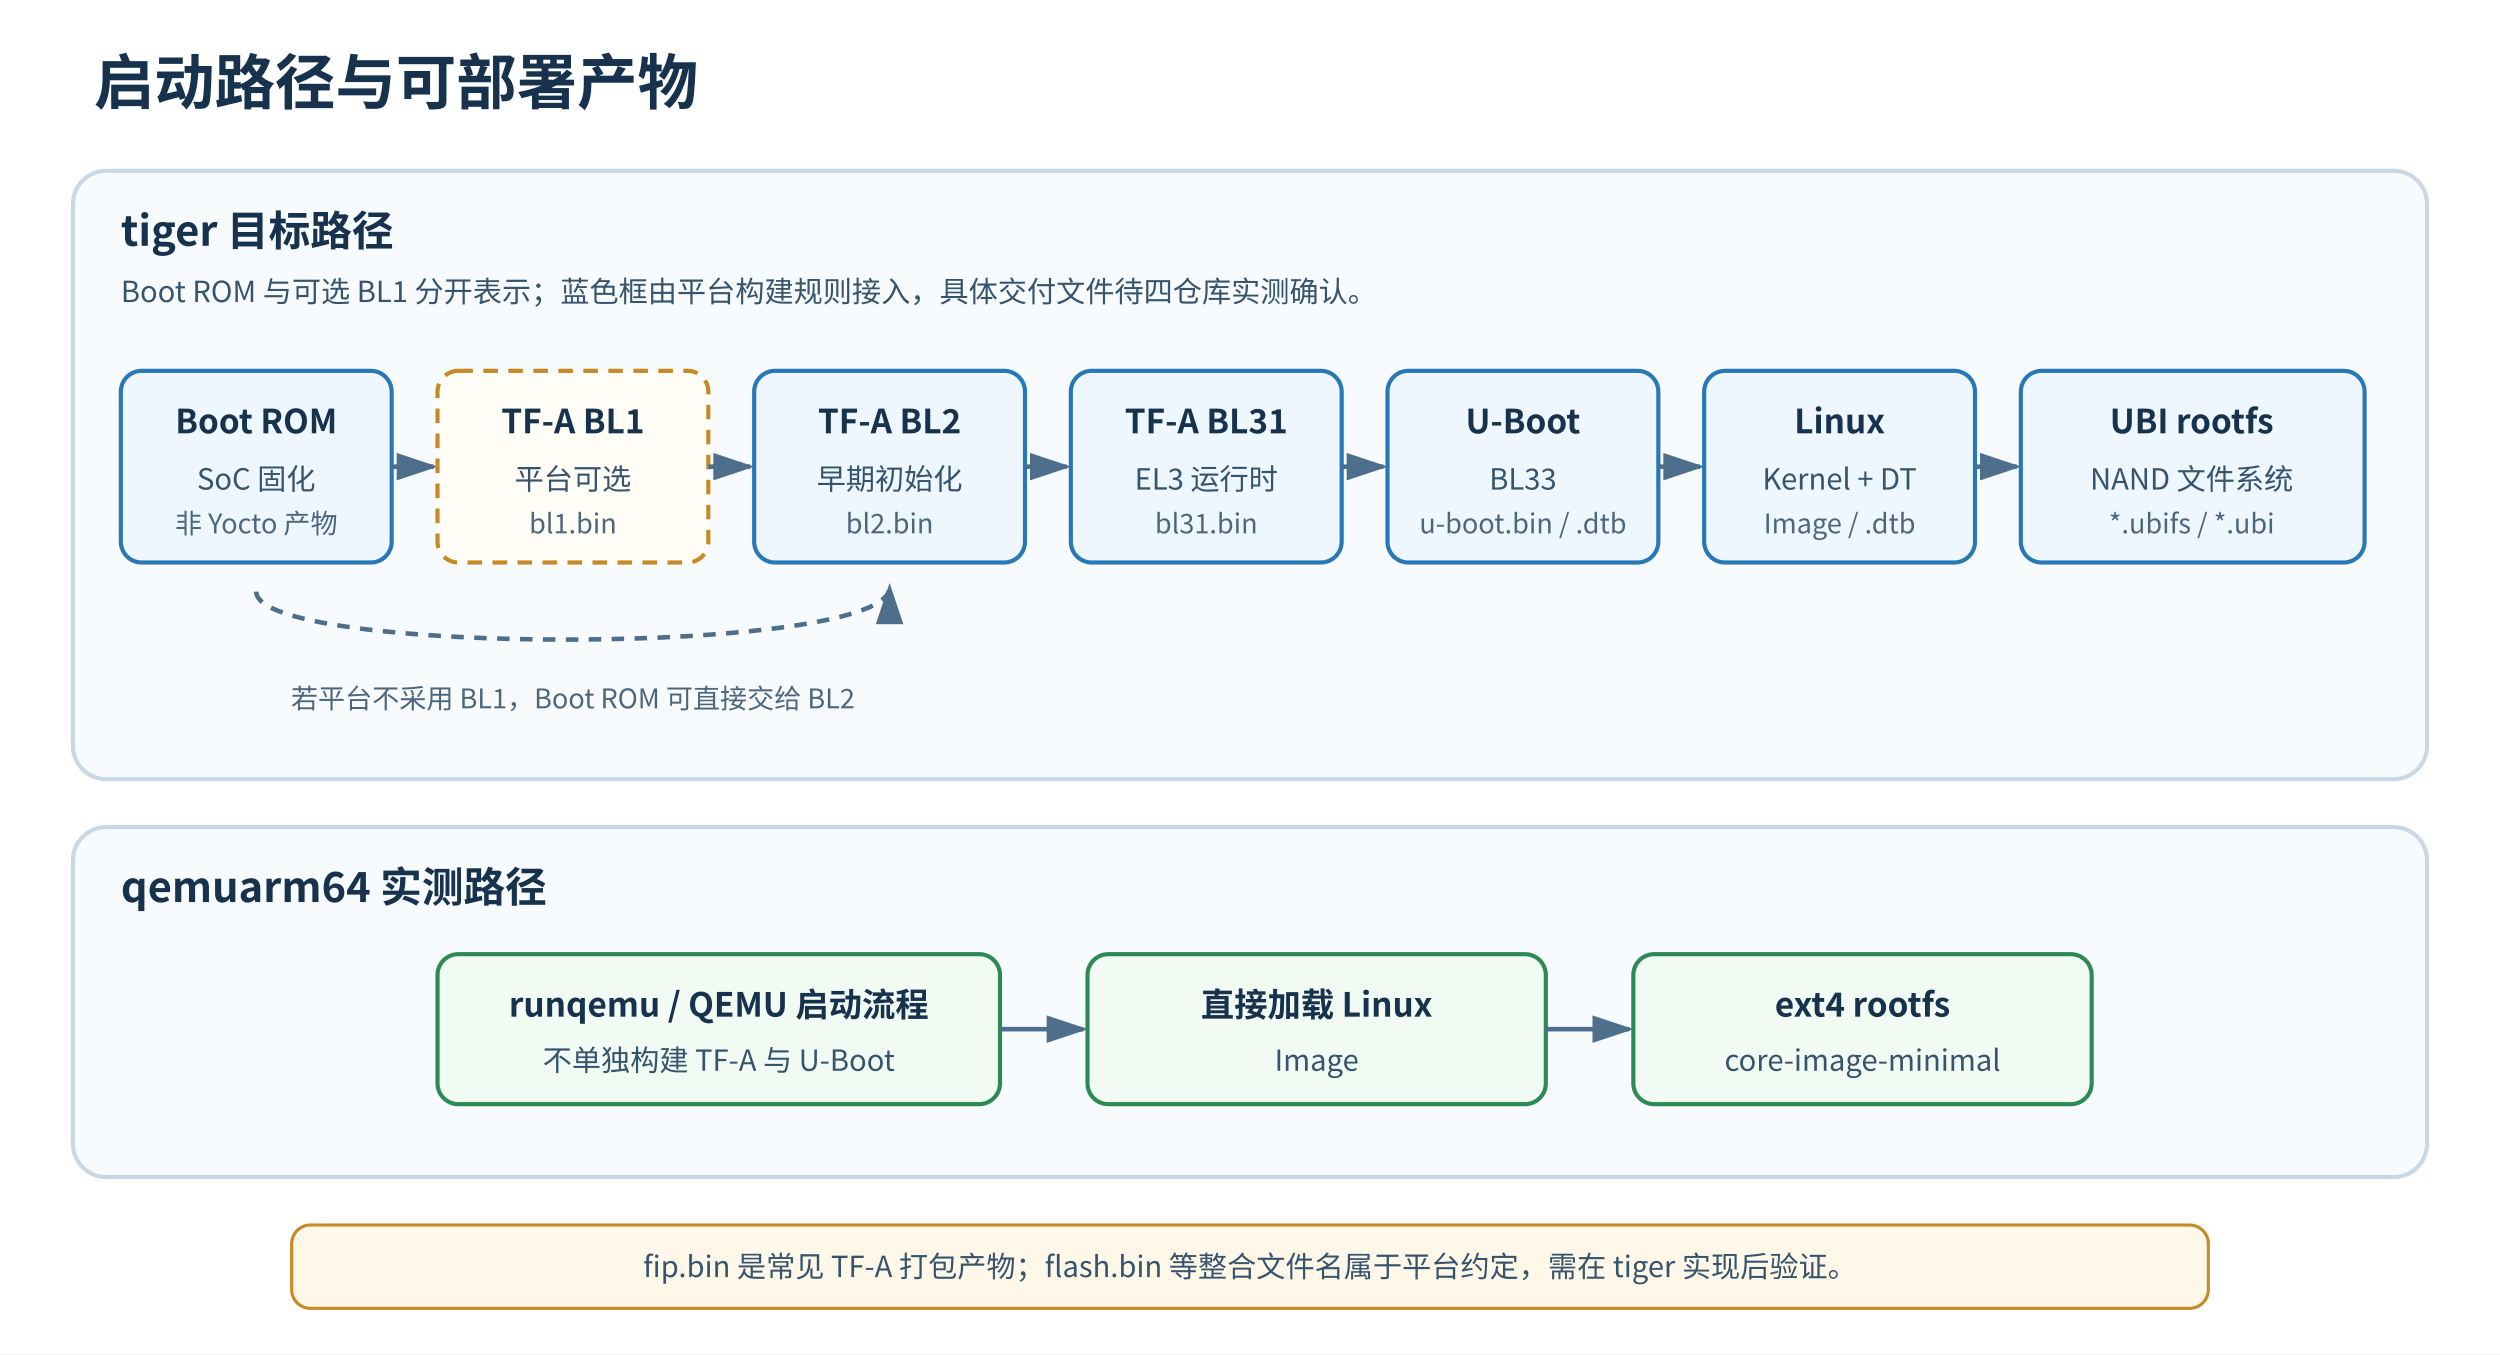
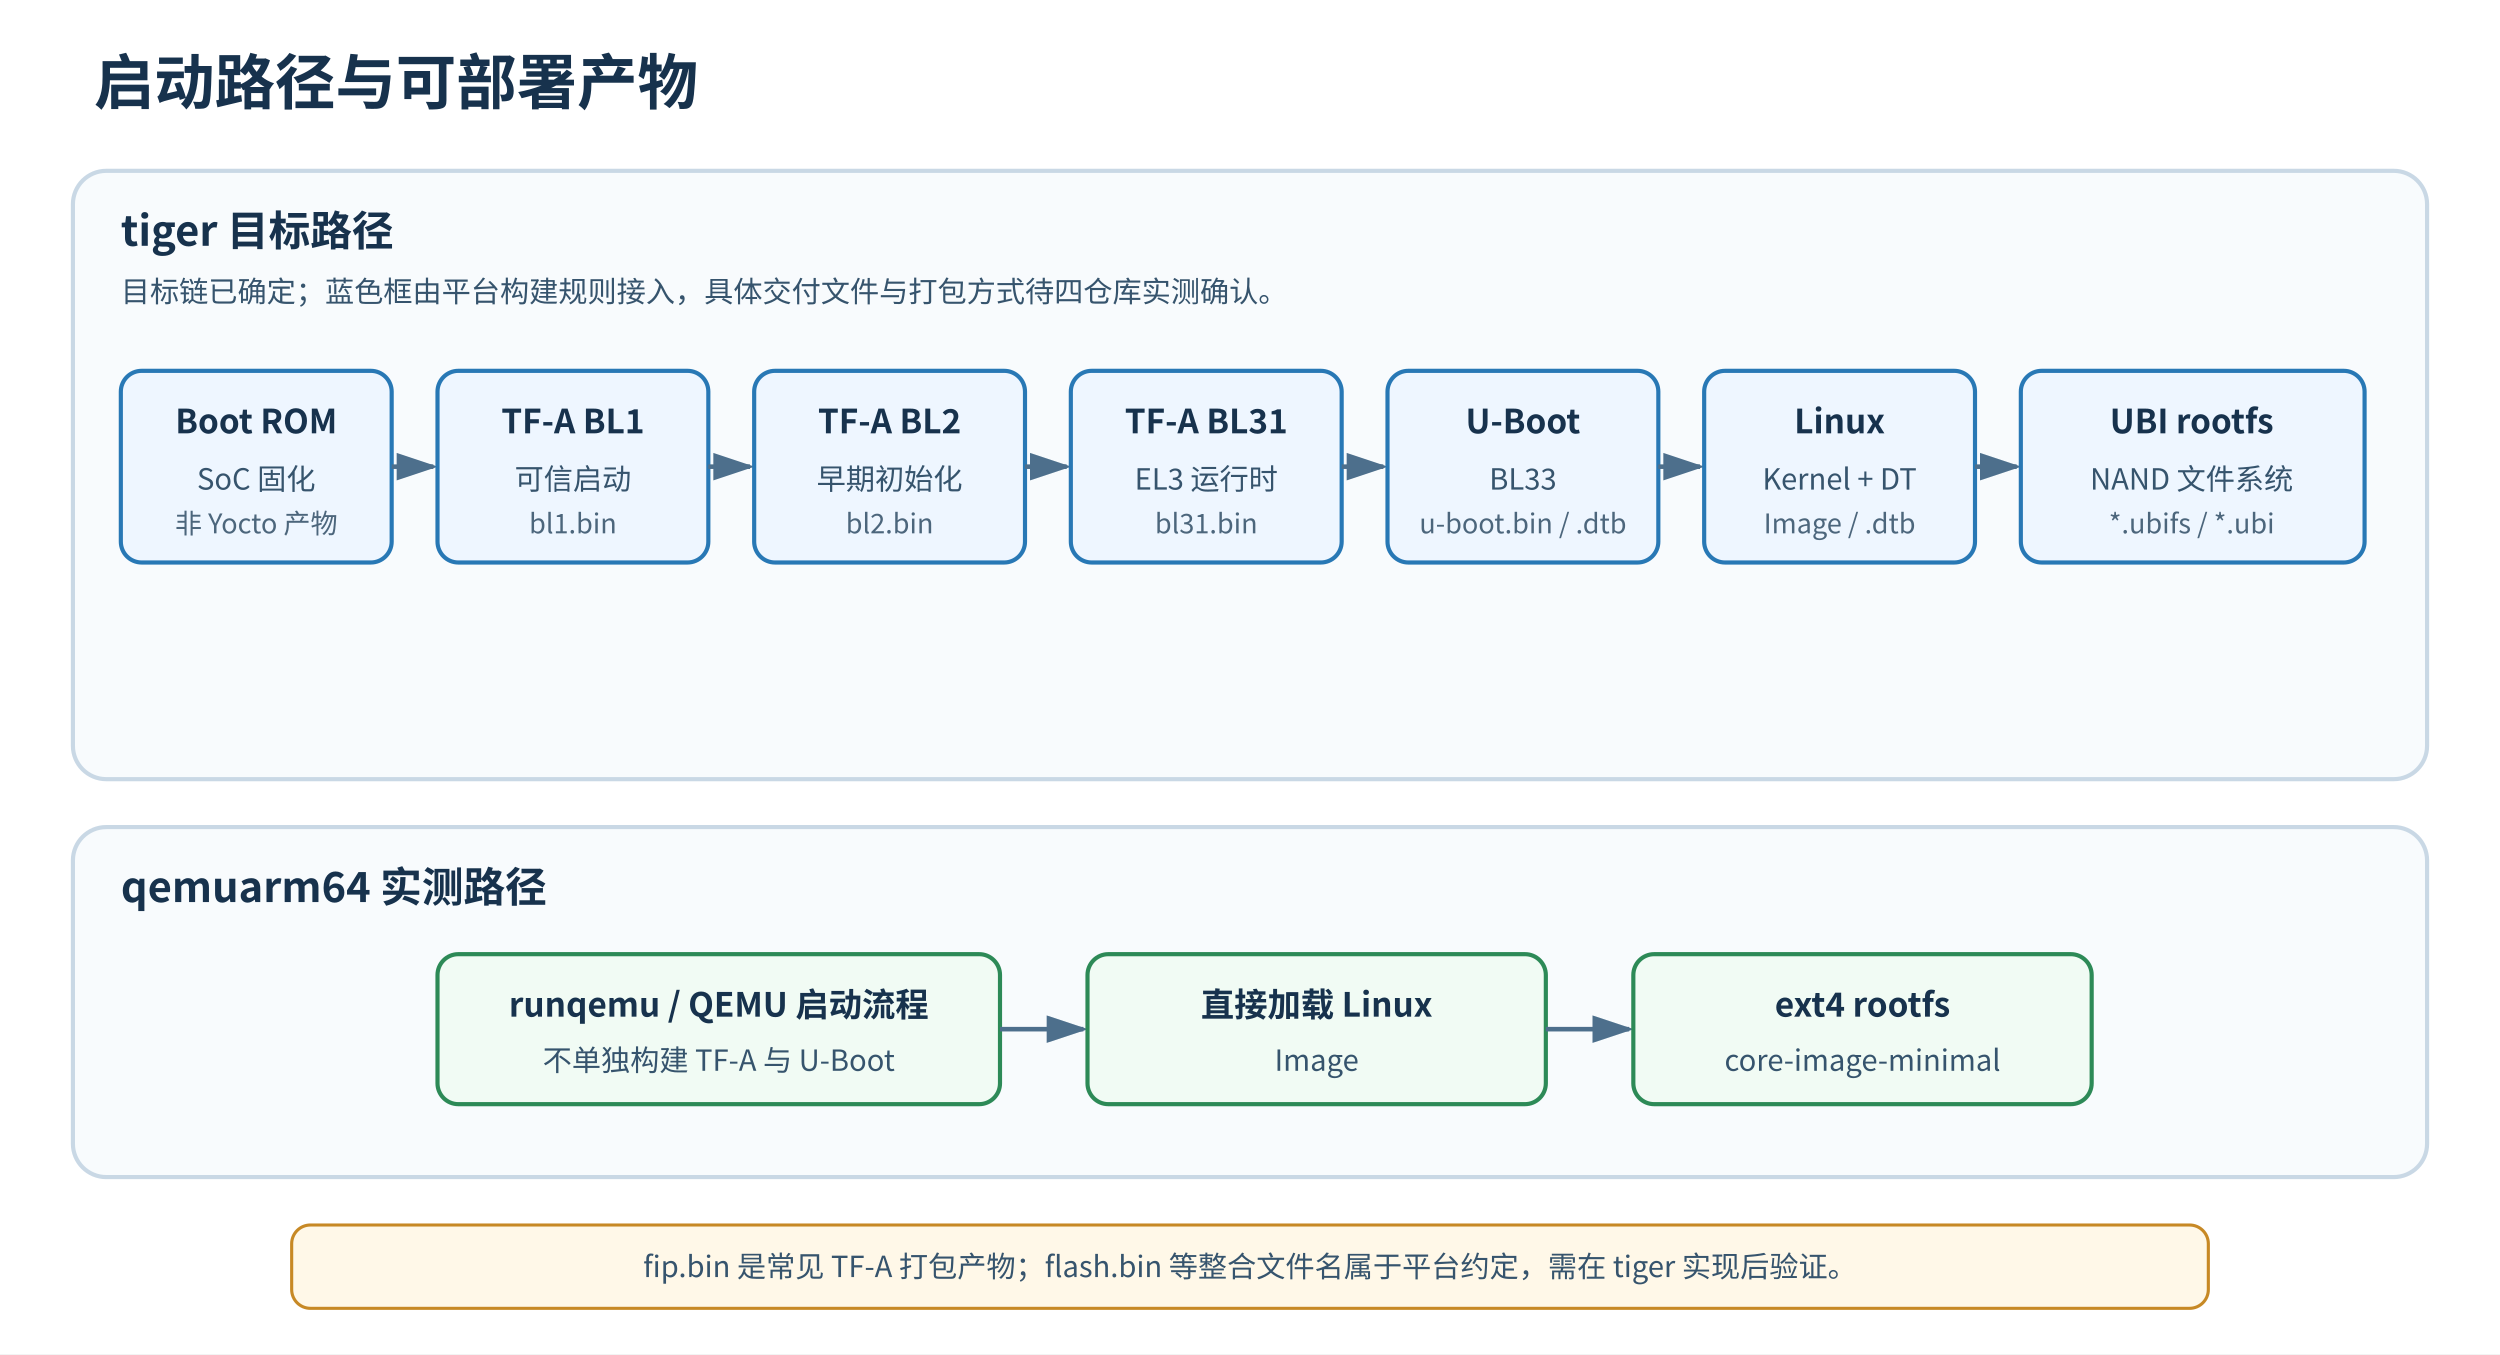
<svg xmlns="http://www.w3.org/2000/svg" width="1200" height="650" viewBox="0 0 1200 650" role="img" aria-labelledby="title desc">
  <defs>
    <style>
      .title { font: 700 29px "Microsoft YaHei", "Noto Sans CJK SC", sans-serif; fill: #17324d; }
      .lane { font: 700 20px "Microsoft YaHei", "Noto Sans CJK SC", sans-serif; fill: #17324d; }
      .label { font: 600 16px "Microsoft YaHei", "Noto Sans CJK SC", sans-serif; fill: #17324d; }
      .small { font: 14px "Microsoft YaHei", "Noto Sans CJK SC", sans-serif; fill: #36546d; }
      .tiny { font: 13px "Microsoft YaHei", "Noto Sans CJK SC", sans-serif; fill: #4c667c; }
      .box { fill: #eef6ff; stroke: #2878b5; stroke-width: 2; rx: 10; }
-       .optional { fill: #fffdf6; stroke: #c78925; stroke-width: 2; stroke-dasharray: 7 5; rx: 10; }
      .qemu { fill: #f1fbf4; stroke: #2d8a57; stroke-width: 2; rx: 10; }
      .arrow { stroke: #4d6f8c; stroke-width: 2.2; fill: none; marker-end: url(#arrow); }
    </style>
    <marker id="arrow" markerWidth="10" markerHeight="10" refX="8" refY="3" orient="auto" markerUnits="strokeWidth">
      <path d="M0,0 L0,6 L9,3 z" fill="#4d6f8c" />
    </marker>
  </defs>
  <rect width="1200" height="650" fill="#ffffff" />
  <text x="45" y="50" class="title">启动路径与可部署产物</text>
  <rect x="35" y="82" width="1130" height="292" fill="#f8fbfd" stroke="#c9d8e5" stroke-width="2" rx="16" />
  <text x="58" y="118" class="lane">tiger 目标路径</text>
-   <text x="58" y="145" class="small">Boot ROM 与可选 BL1 分开表示；蓝色框由平台构建规则接入，具体交付文件待四仓库实测确认。</text>
+   <text x="58" y="145" class="small">目标链已确定；蓝色框由平台构建规则接入，具体交付文件与打包方式待四仓库实测确认。</text>
  <rect x="58" y="178" width="130" height="92" class="box" />
  <text x="123" y="208" class="label" text-anchor="middle">Boot ROM</text>
  <text x="123" y="235" class="small" text-anchor="middle">SoC 固化</text>
  <text x="123" y="256" class="tiny" text-anchor="middle">非 Yocto 产物</text>
  <path d="M188 224 H208" class="arrow" />
-   <rect x="210" y="178" width="130" height="92" class="optional" />
+   <rect x="210" y="178" width="130" height="92" class="box" />
  <text x="275" y="208" class="label" text-anchor="middle">TF-A BL1</text>
-   <text x="275" y="235" class="small" text-anchor="middle">平台可选</text>
+   <text x="275" y="235" class="small" text-anchor="middle">可信启动</text>
  <text x="275" y="256" class="tiny" text-anchor="middle">bl1.bin</text>
  <path d="M340 224 H360" class="arrow" />
  <rect x="362" y="178" width="130" height="92" class="box" />
  <text x="427" y="208" class="label" text-anchor="middle">TF-A BL2</text>
  <text x="427" y="235" class="small" text-anchor="middle">早期初始化</text>
  <text x="427" y="256" class="tiny" text-anchor="middle">bl2.bin</text>
  <path d="M492 224 H512" class="arrow" />
  <rect x="514" y="178" width="130" height="92" class="box" />
  <text x="579" y="208" class="label" text-anchor="middle">TF-A BL31</text>
  <text x="579" y="235" class="small" text-anchor="middle">EL3 运行时</text>
  <text x="579" y="256" class="tiny" text-anchor="middle">bl31.bin</text>
  <path d="M644 224 H664" class="arrow" />
  <rect x="666" y="178" width="130" height="92" class="box" />
  <text x="731" y="208" class="label" text-anchor="middle">U-Boot</text>
  <text x="731" y="235" class="small" text-anchor="middle">BL33</text>
  <text x="731" y="256" class="tiny" text-anchor="middle">u-boot.bin / .dtb</text>
  <path d="M796 224 H816" class="arrow" />
  <rect x="818" y="178" width="130" height="92" class="box" />
  <text x="883" y="208" class="label" text-anchor="middle">Linux</text>
  <text x="883" y="235" class="small" text-anchor="middle">Kernel + DT</text>
  <text x="883" y="256" class="tiny" text-anchor="middle">Image / .dtb</text>
  <path d="M948 224 H968" class="arrow" />
  <rect x="970" y="178" width="165" height="92" class="box" />
  <text x="1052" y="208" class="label" text-anchor="middle">UBI rootfs</text>
  <text x="1052" y="235" class="small" text-anchor="middle">NAND 文件系统</text>
  <text x="1052" y="256" class="tiny" text-anchor="middle">*.ubifs / *.ubi</text>
-   <path d="M123 284 C123 315 427 315 427 282" class="arrow" stroke-dasharray="6 5" />
-   <text x="275" y="340" class="tiny" text-anchor="middle">若平台不采用 BL1，Boot ROM 可直接交给 BL2</text>
  <rect x="35" y="397" width="1130" height="168" fill="#f8fbfd" stroke="#c9d8e5" stroke-width="2" rx="16" />
  <text x="58" y="433" class="lane">qemuarm64 实测路径</text>
  <rect x="210" y="458" width="270" height="72" class="qemu" />
  <text x="345" y="488" class="label" text-anchor="middle">runqemu / QEMU 启动流程</text>
  <text x="345" y="514" class="small" text-anchor="middle">不单独构建 TF-A 与 U-Boot</text>
  <path d="M480 494 H520" class="arrow" />
  <rect x="522" y="458" width="220" height="72" class="qemu" />
  <text x="632" y="488" class="label" text-anchor="middle">直接加载 Linux</text>
  <text x="632" y="514" class="small" text-anchor="middle">Image</text>
  <path d="M742 494 H782" class="arrow" />
  <rect x="784" y="458" width="220" height="72" class="qemu" />
  <text x="894" y="488" class="label" text-anchor="middle">ext4 rootfs</text>
  <text x="894" y="514" class="small" text-anchor="middle">core-image-minimal</text>
  <rect x="140" y="588" width="920" height="40" fill="#fff8e8" stroke="#c78925" stroke-width="1.5" rx="9" />
  <text x="600" y="613" class="small" text-anchor="middle">fip.bin 是常见 TF-A 打包产物；flash.bin 等整合文件名属于平台约定，需在 tiger 实现后验证。</text>
</svg>
